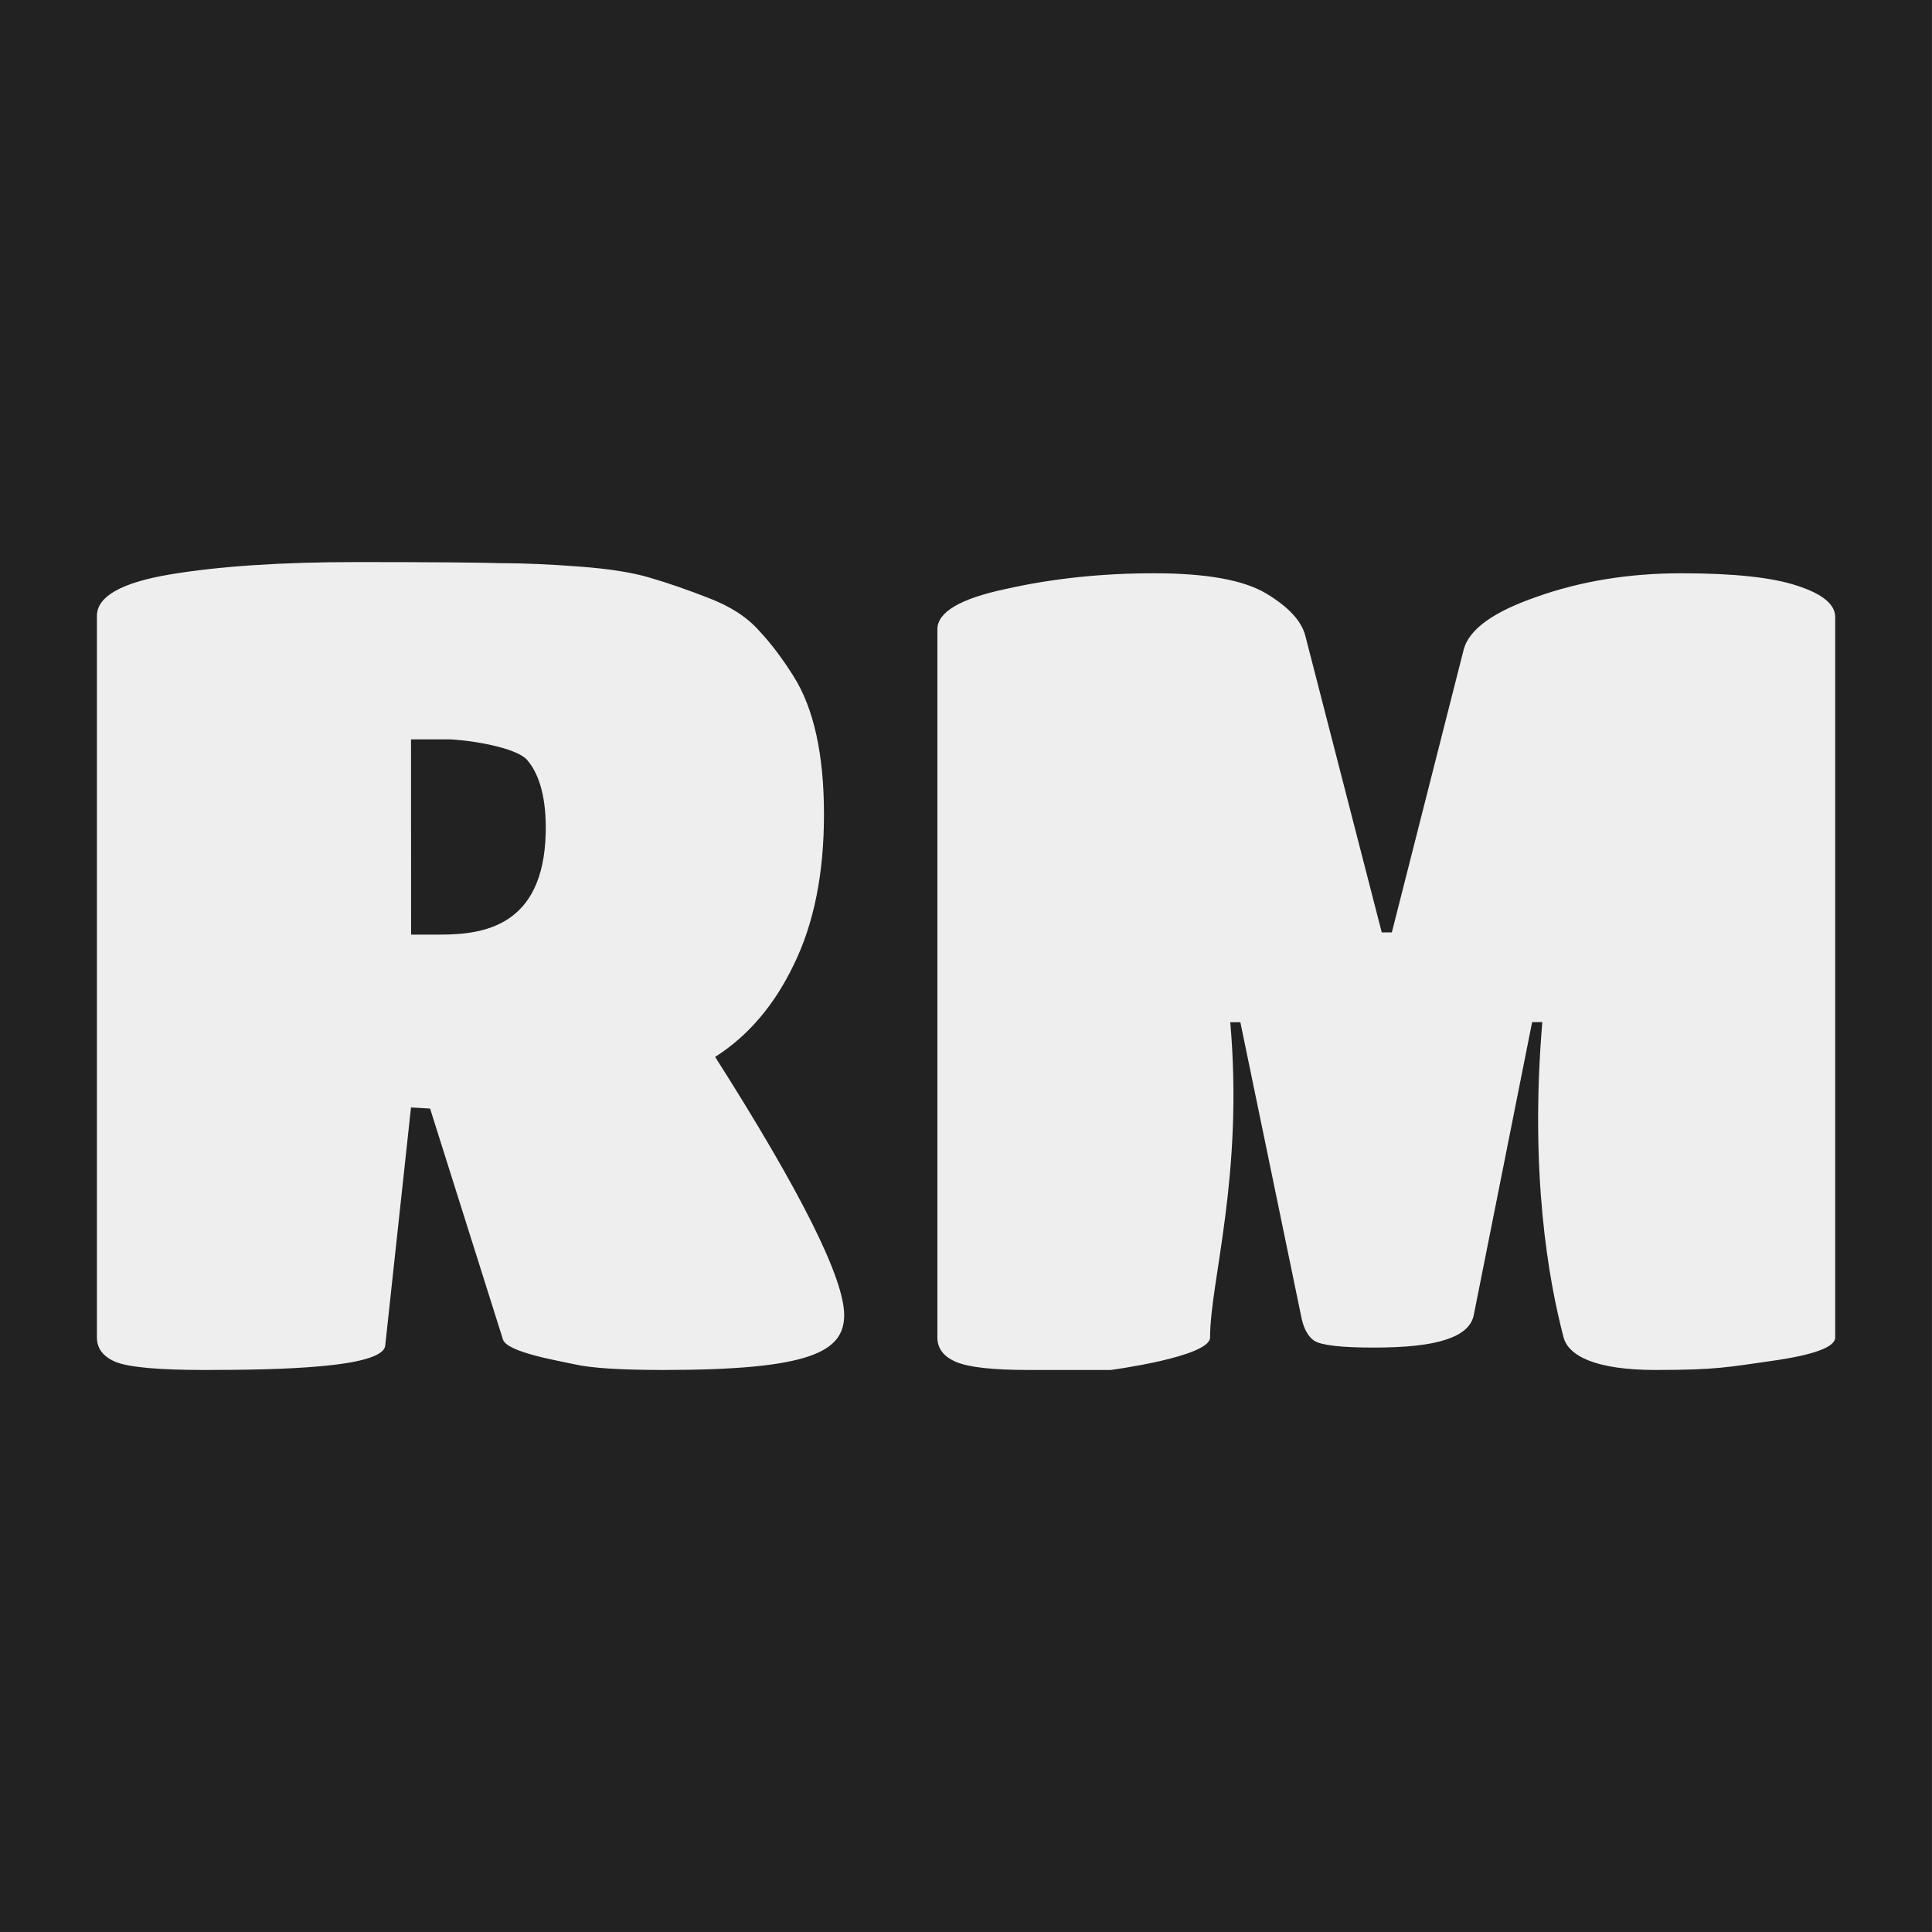
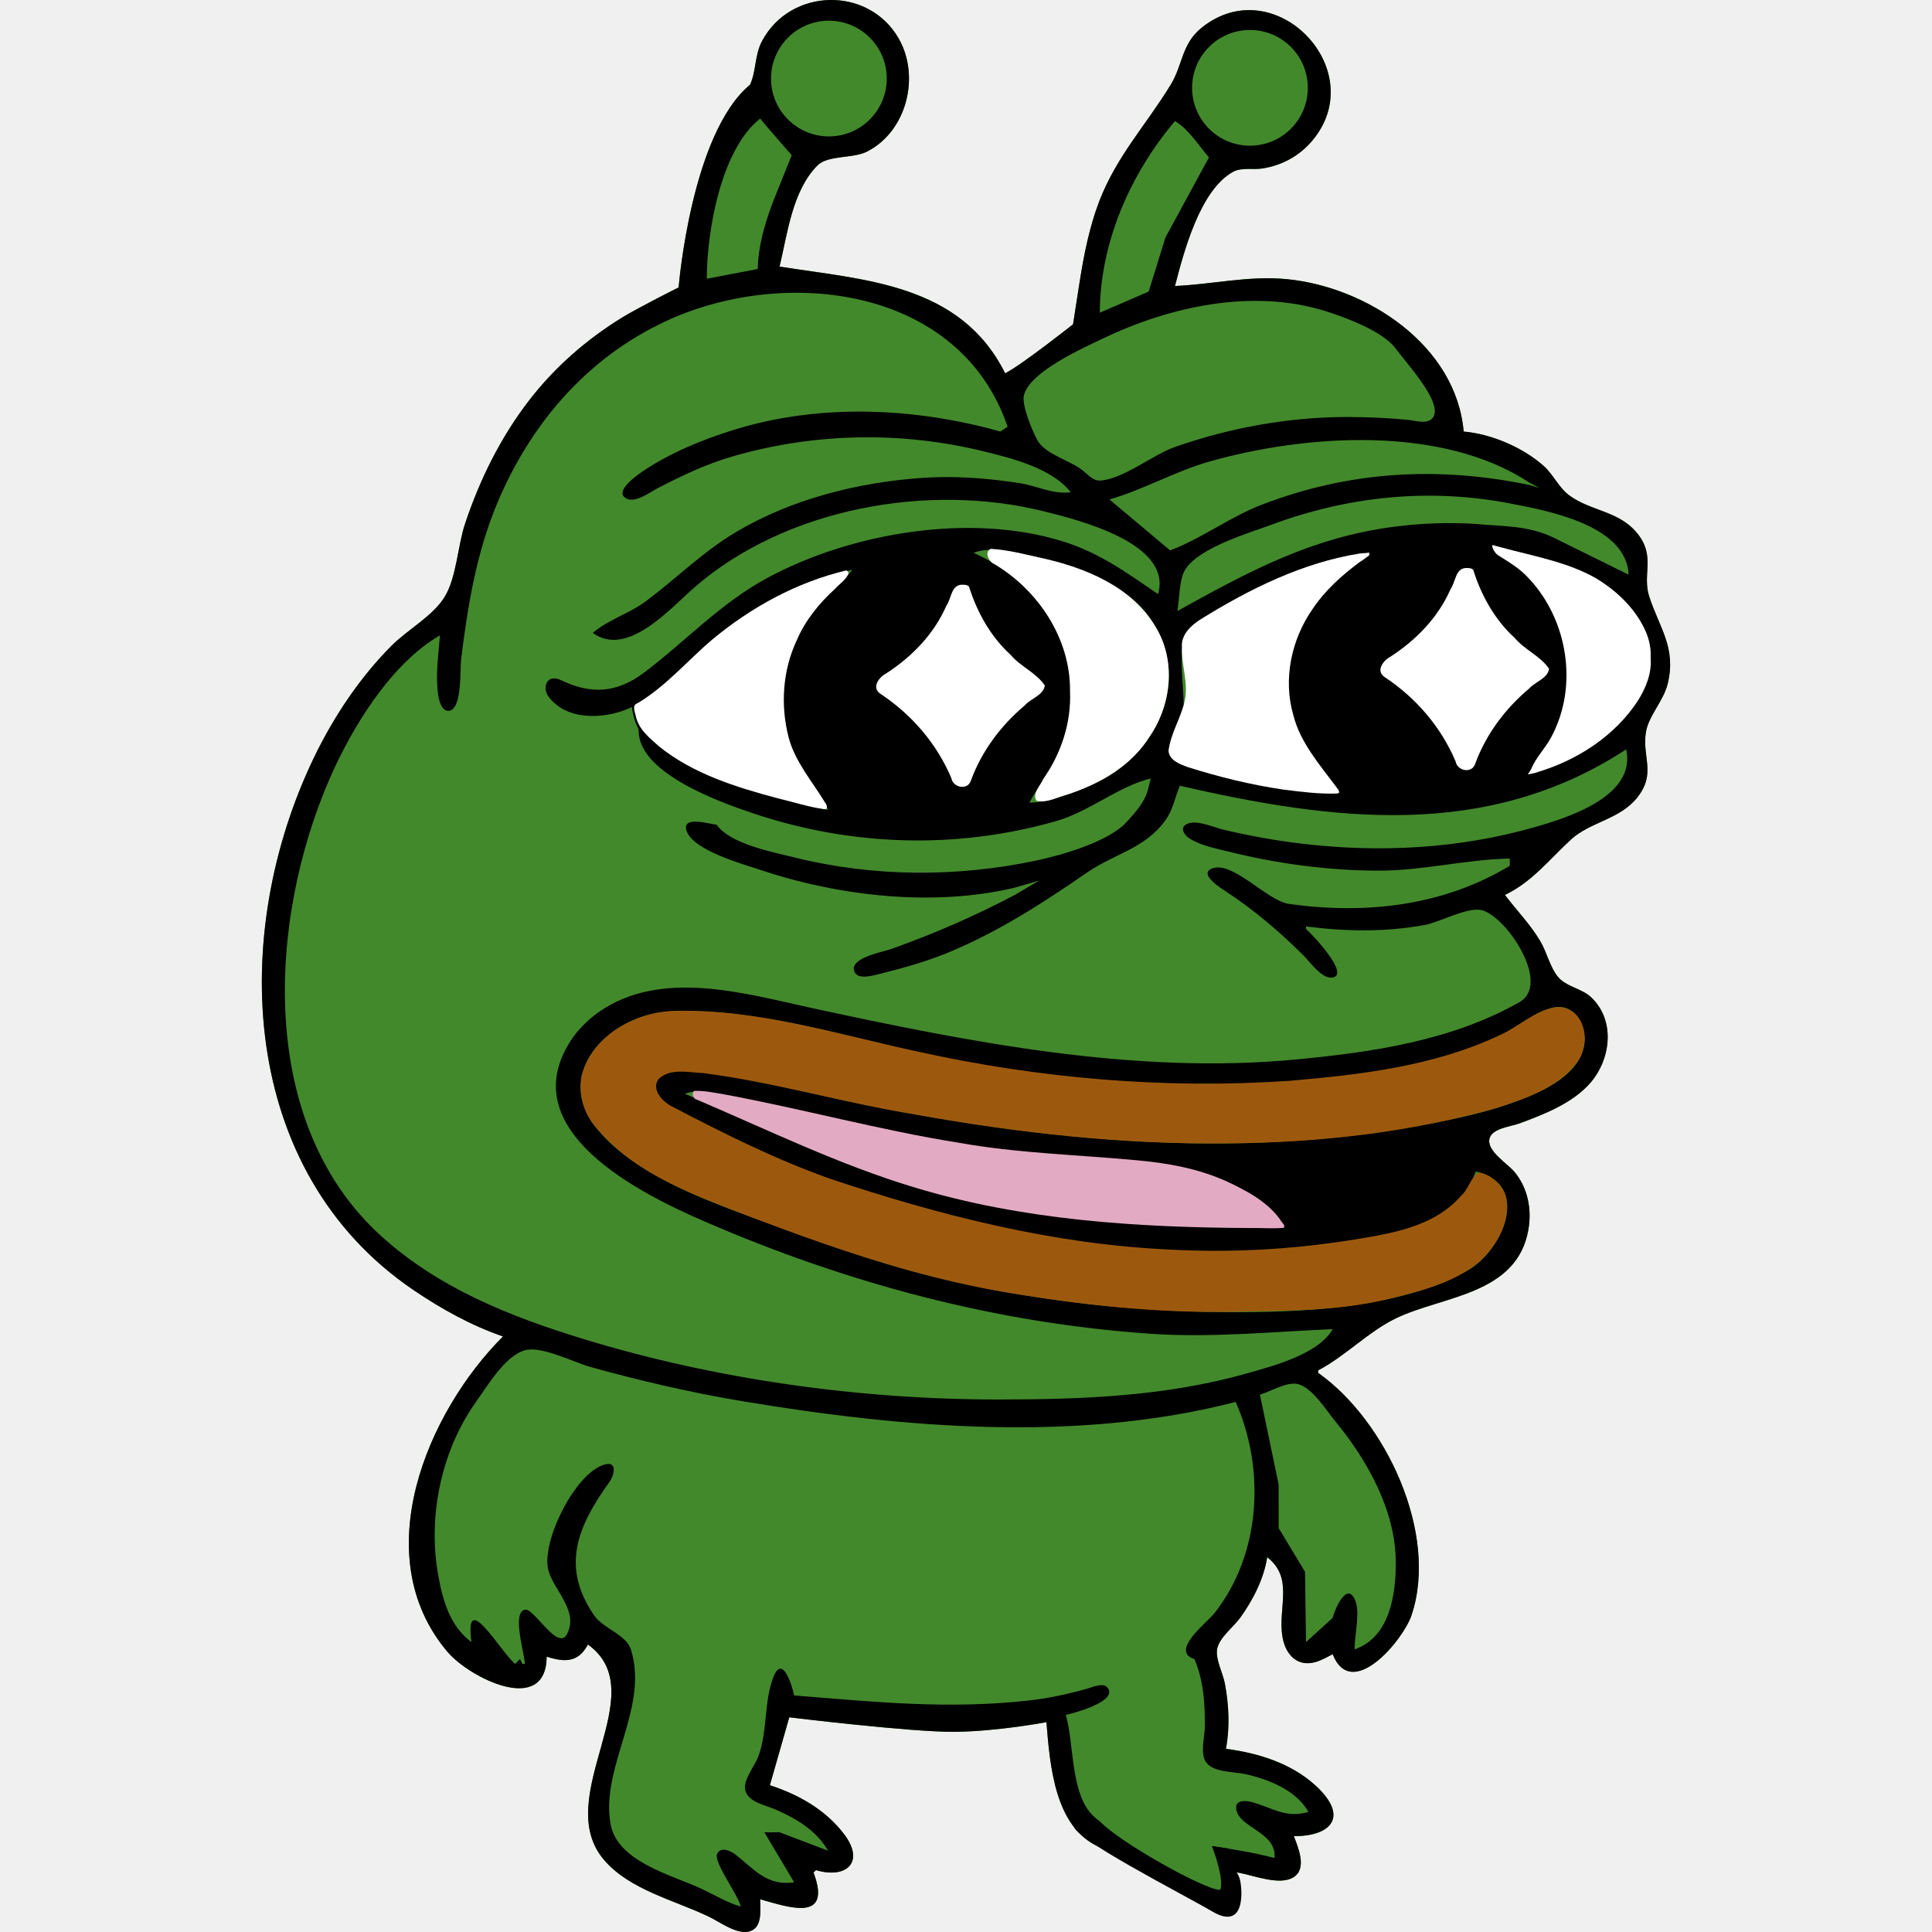
- <svg xmlns="http://www.w3.org/2000/svg" width="86.09" height="86.09" viewBox="0 0 22.778 22.778" version="1.1" id="svg1">
+ <svg xmlns="http://www.w3.org/2000/svg" width="796.394" height="796.394" viewBox="0 0 210.713 210.713" version="1.1" id="svg1" xml:space="preserve">
  <defs id="defs1" />
-   <g id="layer1" transform="translate(-72.4674,-68.07222)">
-     <rect style="fill:#222222;stroke-width:0.3;stroke-linecap:round;stroke-linejoin:round;fill-opacity:1" id="rect1" width="22.778" height="22.778" x="72.467" y="68.072" />
-     <path style="font-size:13.406px;font-family:'Titan One';-inkscape-font-specification:'Titan One';text-align:end;letter-spacing:0px;word-spacing:0px;text-anchor:end;fill:#eeeeee;stroke-width:1.306" d="m 77.009,83.937 c -0.029,0.264 -1.278,0.287 -2.129,0.287 -0.538,0 -0.886,-0.031 -1.045,-0.093 -0.15,-0.062 -0.225,-0.159 -0.225,-0.291 v -8.506 c 0,-0.229 0.287,-0.392 0.86,-0.489 0.582,-0.097 1.314,-0.146 2.196,-0.146 0.882,0 1.451,0.005 1.707,0.013 0.265,0 0.573,0.013 0.926,0.04 0.353,0.026 0.631,0.071 0.833,0.132 0.212,0.062 0.441,0.141 0.688,0.238 0.256,0.097 0.454,0.225 0.595,0.384 0.141,0.15 0.278,0.331 0.41,0.542 0.238,0.379 0.357,0.922 0.357,1.627 0,0.697 -0.119,1.288 -0.357,1.773 -0.229,0.476 -0.538,0.838 -0.926,1.085 1.014,1.596 1.521,2.611 1.521,3.043 0,0.432 -0.393,0.648 -2.13,0.648 -0.503,0 -0.851,-0.022 -1.045,-0.066 -0.194,-0.044 -0.794,-0.141 -0.847,-0.291 l -0.86,-2.725 -0.225,-0.013 z m 0.305,-4.846 h 0.344 c 0.512,0 1.214,-0.099 1.243,-1.191 0.011,-0.406 -0.071,-0.692 -0.212,-0.86 -0.132,-0.168 -0.763,-0.251 -0.939,-0.251 h -0.437 z m 8.243,5.133 H 84.591 c -0.415,0 -0.697,-0.031 -0.847,-0.093 -0.15,-0.062 -0.225,-0.159 -0.225,-0.291 V 75.492 c 0,-0.203 0.269,-0.362 0.807,-0.476 0.547,-0.123 1.129,-0.185 1.746,-0.185 0.617,0 1.058,0.079 1.323,0.238 0.265,0.159 0.419,0.326 0.463,0.503 l 0.9,3.493 h 0.119 l 0.847,-3.334 c 0.062,-0.238 0.348,-0.445 0.86,-0.622 0.52,-0.185 1.089,-0.278 1.707,-0.278 0.617,0 1.072,0.049 1.363,0.146 0.3,0.097 0.45,0.22 0.45,0.37 v 8.493 c 0,0.115 -0.251,0.207 -0.754,0.278 -0.503,0.071 -0.64,0.106 -1.363,0.106 -0.723,0 -1.029,-0.173 -1.085,-0.384 -0.178,-0.674 -0.401,-1.936 -0.251,-3.717 H 90.531 L 89.843,83.576 c -0.026,0.132 -0.137,0.229 -0.331,0.291 -0.185,0.062 -0.467,0.093 -0.847,0.093 -0.379,0 -0.613,-0.026 -0.701,-0.079 -0.079,-0.053 -0.132,-0.154 -0.159,-0.304 l -0.714,-3.453 h -0.119 c 0.159,1.817 -0.238,3.056 -0.238,3.717 0,0.229 -1.178,0.384 -1.178,0.384 z" id="text2" aria-label="Reaction Memes" />
+   <g id="layer1" transform="translate(-23.17407,-26.48676)">
+     <g id="g7" transform="translate(28.558,-5.878263e-5)">
+       <path d="m 49.477,172.244 c -8.283,8.283 -14.91,23.894 -6.082,34.372 2.423,2.876 10.786,7.061 10.844,0.553 1.952,0.619 3.437,0.672 4.498,-1.323 7.368,5.298 -4.123,16.625 1.768,23.503 2.803,3.273 7.718,4.387 11.462,6.199 1.173,0.567 3.099,2.025 4.469,1.563 1.366,-0.461 1.087,-2.361 1.087,-3.483 3.223,0.922 7.85,2.509 5.821,-2.91 l 0.265,-0.265 c 3.356,0.992 5.395,-0.901 3.035,-3.969 -2.037,-2.649 -4.943,-4.275 -8.062,-5.292 l 2.117,-7.408 c 0,0 13.297,1.623 17.992,1.584 4.695,-0.039 10.054,-1.054 10.054,-1.054 0.384,4.699 0.885,11.548 5.821,13.635 4.75,2.009 10.332,1.825 15.346,2.822 1.544,0.307 4.288,1.369 5.76,0.469 1.538,-0.941 0.53,-3.231 0.06,-4.491 4.146,0 6.014,-2.169 2.377,-5.51 -2.656,-2.44 -6.27,-3.561 -9.785,-4.015 0.439,-2.362 0.323,-4.788 -0.122,-7.144 -0.208,-1.105 -1.095,-2.752 -0.816,-3.856 0.306,-1.208 1.762,-2.298 2.483,-3.287 1.374,-1.885 2.605,-4.292 2.952,-6.615 2.968,2.291 1.116,5.553 1.674,8.731 0.332,1.887 1.613,3.284 3.617,2.699 0.652,-0.191 1.251,-0.539 1.852,-0.847 2.068,5.209 7.679,-1.527 8.593,-4.233 3.008,-8.904 -2.814,-21.269 -10.181,-26.458 v -0.265 c 2.999,-1.58 5.487,-4.227 8.467,-5.671 5.099,-2.47 13.214,-2.543 14.465,-9.675 0.394,-2.249 -0.066,-4.593 -1.557,-6.35 -0.728,-0.858 -3.089,-2.298 -2.666,-3.646 0.338,-1.075 2.348,-1.26 3.251,-1.596 2.592,-0.963 5.4,-2.041 7.384,-4.043 2.522,-2.545 3.229,-7.01 0.474,-9.679 -1.045,-1.012 -2.783,-1.174 -3.673,-2.277 -0.874,-1.084 -1.205,-2.689 -1.924,-3.895 -1.089,-1.827 -2.57,-3.342 -3.849,-5.027 2.963,-1.408 4.841,-3.869 7.189,-6.026 2.13,-1.957 5.301,-2.181 7.223,-4.568 2.121,-2.633 0.541,-4.403 0.962,-7.133 0.275,-1.781 1.931,-3.441 2.38,-5.292 0.959,-3.954 -0.888,-6.062 -2.014,-9.525 -0.762,-2.343 0.625,-4.246 -1.091,-6.614 -2.014,-2.78 -5.215,-2.603 -7.682,-4.457 -1.088,-0.818 -1.697,-2.244 -2.734,-3.168 -2.273,-2.024 -5.695,-3.488 -8.73,-3.753 -0.825,-9.45 -10.614,-15.792 -19.315,-16.624 -4.166,-0.398 -8.074,0.573 -12.171,0.749 0.95,-3.663 2.722,-10.502 6.361,-12.465 0.902,-0.487 2.171,-0.195 3.164,-0.351 2.155,-0.339 4.061,-1.375 5.469,-3.06 6.449,-7.718 -4.148,-18.676 -12.08,-12.297 -2.211,1.778 -2.05,4.045 -3.374,6.213 -2.682,4.389 -5.893,7.778 -7.792,12.7 -1.103,2.86 -1.704,5.974 -2.175,8.996 -0.211,1.353 -0.692,4.442 -0.692,4.442 0,0 -5.52,4.376 -7.402,5.347 -4.896,-9.829 -15.419,-10.179 -24.606,-11.642 0.859,-3.568 1.388,-8.266 4.13,-11.028 1.14,-1.149 3.864,-0.734 5.395,-1.507 4.333,-2.187 5.85,-8.178 3.471,-12.336 -3.285,-5.742 -11.796,-5.555 -14.902,0.265 -0.827,1.549 -0.62,3.244 -1.306,4.763 -6.449,5.342 -7.796,22.114 -7.796,22.114 0,0 -4.457,2.233 -6.19,3.303 -3.872,2.39 -7.296,5.378 -10.084,8.979 -3.121,4.031 -5.411,8.665 -7.02,13.494 -0.799,2.396 -0.92,5.79 -2.194,7.927 -1.252,2.1 -4.063,3.617 -5.792,5.347 -3.459,3.46 -6.316,7.733 -8.443,12.126 -9.36,19.332 -8.256,45.213 10.78,58.157 3.008,2.045 6.34,3.904 9.79,5.079 z" id="path2" style="fill:#42892c;fill-opacity:1" />
+       <path style="fill:#000000;stroke:none" d="m 49.477,172.244 c -8.283,8.283 -14.91,23.894 -6.082,34.372 2.423,2.876 10.786,7.061 10.844,0.553 1.952,0.619 3.437,0.672 4.498,-1.323 7.368,5.298 -4.123,16.625 1.768,23.503 2.803,3.273 7.718,4.387 11.462,6.199 1.173,0.567 3.099,2.025 4.469,1.563 1.366,-0.461 1.087,-2.361 1.087,-3.483 3.223,0.922 7.85,2.509 5.821,-2.91 l 0.265,-0.265 c 3.356,0.992 5.395,-0.901 3.035,-3.969 -2.037,-2.649 -4.943,-4.275 -8.062,-5.292 l 2.117,-7.408 c 0,0 13.297,1.623 17.992,1.584 4.695,-0.039 10.054,-1.054 10.054,-1.054 0.384,4.699 0.885,11.548 5.821,13.635 4.75,2.009 10.332,1.825 15.346,2.822 1.544,0.307 4.288,1.369 5.76,0.469 1.538,-0.941 0.53,-3.231 0.06,-4.491 4.146,0 6.014,-2.169 2.377,-5.51 -2.656,-2.44 -6.27,-3.561 -9.785,-4.015 0.439,-2.362 0.323,-4.788 -0.122,-7.144 -0.208,-1.105 -1.095,-2.752 -0.816,-3.856 0.306,-1.208 1.762,-2.298 2.483,-3.287 1.374,-1.885 2.605,-4.292 2.952,-6.615 2.968,2.291 1.116,5.553 1.674,8.731 0.332,1.887 1.613,3.284 3.617,2.699 0.652,-0.191 1.251,-0.539 1.852,-0.847 2.068,5.209 7.679,-1.527 8.593,-4.233 3.008,-8.904 -2.814,-21.269 -10.181,-26.458 v -0.265 c 2.999,-1.58 5.487,-4.227 8.467,-5.671 5.099,-2.47 13.214,-2.543 14.465,-9.675 0.394,-2.249 -0.066,-4.593 -1.557,-6.35 -0.728,-0.858 -3.089,-2.298 -2.666,-3.646 0.338,-1.075 2.348,-1.26 3.251,-1.596 2.592,-0.963 5.4,-2.041 7.384,-4.043 2.522,-2.545 3.229,-7.01 0.474,-9.679 -1.045,-1.012 -2.783,-1.174 -3.673,-2.277 -0.874,-1.084 -1.205,-2.689 -1.924,-3.895 -1.089,-1.827 -2.57,-3.342 -3.849,-5.027 2.963,-1.408 4.841,-3.869 7.189,-6.026 2.13,-1.957 5.301,-2.181 7.223,-4.568 2.121,-2.633 0.541,-4.403 0.962,-7.133 0.275,-1.781 1.931,-3.441 2.38,-5.292 0.959,-3.954 -0.888,-6.062 -2.014,-9.525 -0.762,-2.343 0.625,-4.246 -1.091,-6.614 -2.014,-2.78 -5.215,-2.603 -7.682,-4.457 -1.088,-0.818 -1.697,-2.244 -2.734,-3.168 -2.273,-2.024 -5.695,-3.488 -8.73,-3.753 -0.825,-9.45 -10.614,-15.792 -19.315,-16.624 -4.166,-0.398 -8.074,0.573 -12.171,0.749 0.95,-3.663 2.722,-10.502 6.361,-12.465 0.902,-0.487 2.171,-0.195 3.164,-0.351 2.155,-0.339 4.061,-1.375 5.469,-3.06 6.449,-7.718 -4.148,-18.676 -12.08,-12.297 -2.211,1.778 -2.05,4.045 -3.374,6.213 -2.682,4.389 -5.893,7.778 -7.792,12.7 -1.103,2.86 -1.704,5.974 -2.175,8.996 -0.211,1.353 -0.692,4.442 -0.692,4.442 0,0 -5.52,4.376 -7.402,5.347 -4.896,-9.829 -15.419,-10.179 -24.606,-11.642 0.859,-3.568 1.388,-8.266 4.13,-11.028 1.14,-1.149 3.864,-0.734 5.395,-1.507 4.333,-2.187 5.85,-8.178 3.471,-12.336 -3.285,-5.742 -11.796,-5.555 -14.902,0.265 -0.827,1.549 -0.62,3.244 -1.306,4.763 -6.449,5.342 -7.796,22.114 -7.796,22.114 0,0 -4.457,2.233 -6.19,3.303 -3.872,2.39 -7.296,5.378 -10.084,8.979 -3.121,4.031 -5.411,8.665 -7.02,13.494 -0.799,2.396 -0.92,5.79 -2.194,7.927 -1.252,2.1 -4.063,3.617 -5.792,5.347 -3.459,3.46 -6.316,7.733 -8.443,12.126 -9.36,19.332 -8.256,45.213 10.78,58.157 3.008,2.045 6.34,3.904 9.79,5.079 M 77.523,39.423 c 0.852,1.046 3.44,3.992 3.44,3.992 0,0 -1.156,2.902 -1.585,3.945 -1.09,2.647 -2.06,5.583 -2.12,8.467 l -5.556,1.058 c 0,-5.122 1.533,-14.106 5.821,-17.462 m 45.244,0.265 c 1.515,0.92 2.551,2.623 3.704,3.969 l -4.748,8.731 -1.828,5.9 -5.329,2.302 c 0.033,-7.733 3.367,-15.183 8.202,-20.902 m -18.256,33.337 -0.794,0.529 c -9.352,-2.634 -19.745,-3.093 -29.104,-0.173 -3.397,1.06 -6.814,2.456 -9.79,4.433 -0.588,0.391 -3.462,2.357 -1.801,3.084 0.96,0.421 2.57,-0.775 3.389,-1.201 2.65,-1.376 5.323,-2.636 8.202,-3.461 8.903,-2.55 18.267,-2.725 27.252,-0.532 3.108,0.759 7.476,1.847 9.525,4.464 -1.801,0.29 -3.757,-0.708 -5.556,-0.986 -3.488,-0.539 -7.051,-0.82 -10.583,-0.578 -7.034,0.482 -14.281,2.293 -20.373,5.917 -3.589,2.135 -6.477,5.037 -9.79,7.518 -1.834,1.373 -4.082,1.99 -5.821,3.475 3.771,2.743 8.424,-2.65 11.113,-4.985 9.938,-8.63 25.475,-11.427 38.1,-8.272 3.811,0.952 14.053,3.499 12.435,9.024 -3.376,-2.308 -6.346,-4.484 -10.319,-5.729 -10.113,-3.168 -23.089,-0.991 -32.279,3.959 -5.16,2.779 -8.883,6.897 -13.494,10.362 -2.958,2.223 -5.804,2.351 -8.995,0.805 -0.621,-0.301 -1.367,-0.346 -1.641,0.433 -0.352,0.999 0.655,1.921 1.377,2.435 1.942,1.382 4.995,1.212 7.143,0.402 3.722,-1.404 6.562,-5.056 9.525,-7.56 4.309,-3.642 9.793,-6.602 15.346,-7.751 -1.3,1.612 -3.047,2.819 -4.297,4.498 -3.307,4.444 -4.288,10.172 -2.198,15.346 0.959,2.374 2.808,4.105 3.849,6.35 -6.447,-1.588 -15.98,-3.453 -20.373,-8.996 H 64.294 c -0.491,4.806 8.694,8.089 12.435,9.348 10.729,3.611 22.187,3.964 33.073,0.857 3.635,-1.037 6.782,-3.789 10.319,-4.649 l -0.265,1.058 c -0.29,1.349 -1.203,2.424 -2.381,3.704 -2.003,2.176 -7.115,3.608 -9.79,4.178 -8.693,1.851 -17.82,1.815 -26.458,-0.335 -2.408,-0.599 -6.979,-1.461 -8.467,-3.578 -0.62,0.006 -3.773,-1.046 -3.277,0.635 0.638,2.165 6.141,3.668 8.04,4.304 8.571,2.868 18.885,4.064 27.781,1.94 l 2.655,-0.777 -2.655,1.57 c -4.397,2.313 -8.814,4.237 -13.494,5.902 -0.886,0.315 -4.294,0.916 -4.066,2.272 0.198,1.177 2.041,0.632 2.743,0.458 2.684,-0.665 5.392,-1.423 7.938,-2.507 5.407,-2.303 10,-5.299 14.817,-8.606 2.982,-2.048 6.27,-2.554 8.522,-5.721 0.81,-1.139 0.998,-2.448 1.532,-3.704 16.752,3.841 33.469,5.967 48.683,-3.969 1.111,5.111 -6.302,7.436 -10.054,8.504 -8.269,2.354 -16.896,2.792 -25.4,1.774 -2.844,-0.34 -5.678,-0.855 -8.467,-1.516 -1.068,-0.253 -2.846,-1.087 -3.924,-0.654 -0.951,0.381 -0.357,1.247 0.237,1.623 1.223,0.774 2.832,1.07 4.217,1.416 5.285,1.321 10.959,2.083 16.404,2.083 4.817,3.1e-4 9.516,-1.224 14.287,-1.323 v 0.794 c -7.291,4.389 -15.708,5.328 -24.077,4.157 -2.399,-0.336 -6.155,-4.755 -8.403,-3.86 -1.517,0.605 1.036,2.181 1.523,2.501 3.057,2.004 5.884,4.41 8.467,6.991 0.693,0.692 2.005,2.563 3.135,2.402 2.023,-0.289 -2.265,-4.784 -2.87,-5.312 v -0.265 c 4.382,0.554 8.596,0.631 12.965,-0.163 1.624,-0.295 4.797,-2.077 6.326,-1.582 2.754,0.891 7.429,8.047 3.991,10 -7.384,4.197 -16.009,5.458 -24.34,6.251 -17.605,1.675 -35.515,-1.868 -52.652,-5.567 -7.458,-1.61 -16.688,-4.424 -23.548,0.489 -1.099,0.787 -2.181,1.872 -2.919,3.006 -6.373,9.786 7.489,16.664 14.561,19.731 15.538,6.74 31.76,11.101 48.683,12.259 6.618,0.453 13.259,-0.223 19.844,-0.505 -1.548,2.721 -6.409,3.988 -9.26,4.8 -8.913,2.537 -18.053,2.873 -27.252,2.873 -15.083,0 -30.802,-2.185 -45.244,-6.608 -7.945,-2.433 -15.689,-5.511 -21.96,-11.164 -13.648,-12.303 -12.389,-34.515 -5.669,-49.961 2.409,-5.538 6.672,-12.52 12.019,-15.61 -0.165,2.094 -0.483,4.242 -0.216,6.35 0.076,0.602 0.36,2.019 1.242,1.873 1.409,-0.234 1.15,-4.525 1.279,-5.577 0.706,-5.749 1.65,-11.545 3.892,-16.933 3.625,-8.711 9.77,-15.928 18.408,-19.962 12.942,-6.043 32.085,-3.838 37.306,11.495 m 46.358,-0.953 c -0.589,0.733 -1.935,0.278 -2.702,0.205 -2.196,-0.209 -4.407,-0.309 -6.615,-0.309 -6.367,0 -12.776,1.16 -18.785,3.266 -2.423,0.849 -5.691,3.538 -8.178,3.665 -0.755,0.039 -1.348,-0.679 -1.886,-1.108 -1.342,-1.067 -4.053,-1.761 -4.906,-3.234 -0.56,-0.967 -1.777,-3.896 -1.504,-4.97 0.651,-2.559 6.331,-5.083 8.537,-6.144 7.339,-3.528 16.369,-5.524 24.342,-3.026 2.669,0.836 6.342,2.307 7.664,4.082 1.322,1.775 5.269,6.036 4.033,7.572 z m -51.914,-6.72 0.265,0.265 -0.265,-0.265 m 62.442,13.758 1.12,0.594 -1.12,-0.33 c -9.94,-2.051 -19.542,-1.524 -29.104,2.134 -3.509,1.342 -6.587,3.698 -10.054,5.01 l -6.615,-5.556 c 3.689,-1.063 7.12,-3.056 10.848,-4.12 10.508,-2.999 25.403,-4.011 34.925,2.268 m -51.329,0.265 0.265,0.265 -0.265,-0.265 m 0.617,0.441 0.088,0.176 -0.088,-0.176 m 61.56,9.349 -8.202,-4.05 c -2.845,-1.345 -5.371,-1.192 -8.467,-1.483 -2.976,-0.204 -6.046,-0.072 -8.996,0.315 -8.949,1.177 -15.816,4.881 -23.548,9.186 0.206,-1.216 0.199,-3.411 0.801,-4.442 1.43,-2.448 6.978,-4.059 9.518,-4.998 8.371,-3.096 17.146,-3.988 25.929,-2.304 4.29,0.823 12.719,2.403 12.965,7.776 m -14.817,-3.175 c 5.323,1.618 10.61,1.939 14.654,6.395 7.399,8.153 -2.921,16.679 -10.685,18.476 0.636,-1.518 1.914,-2.735 2.663,-4.233 1.956,-3.912 1.941,-8.404 0.352,-12.435 -0.949,-2.408 -2.536,-4.557 -4.602,-6.117 -0.651,-0.492 -2.533,-1.23 -2.381,-2.085 m -50.535,28.046 c 1.263,-2.475 3.074,-4.387 3.855,-7.144 2.462,-8.687 -1.958,-16.548 -9.941,-20.108 2.059,-0.864 5.556,0.167 7.673,0.642 4.039,0.905 8.841,2.823 11.396,6.241 5.053,6.76 0.852,15.387 -6.105,18.364 -2.193,0.939 -4.468,1.9 -6.879,2.005 m 37.042,-27.252 v 0.265 c -6.522,4.006 -10.845,11.079 -7.92,18.785 1.066,2.808 3.062,4.745 4.745,7.144 -4.698,0 -9.515,-0.86 -14.023,-2.154 -1.13,-0.324 -3.851,-0.842 -4.463,-1.947 2.876,-3.03 0.373,-9.605 1.57,-13.051 0.754,-1.48 3.108,-2.514 4.48,-3.326 4.671,-2.764 10.199,-5.017 15.61,-5.716 m -24.871,2.646 0.265,0.265 -0.265,-0.265 m 33.867,0.355 c 5.147,-1.024 6.739,6.902 1.587,7.92 -4.898,0.968 -6.528,-6.937 -1.587,-7.92 m -54.769,1.601 c 4.914,-1.099 7.081,6.648 2.117,7.95 -5.31,1.393 -7.472,-6.753 -2.117,-7.95 m 46.831,4.129 c 0.628,2.278 2,3.776 3.969,5.027 v 0.265 c -1.982,1.354 -3.19,2.741 -3.969,5.027 h -0.529 c -0.951,-2.39 -2.003,-3.705 -4.233,-5.027 v -0.265 c 2.153,-1.324 3.436,-2.596 4.233,-5.027 h 0.529 m -55.298,1.852 c 0.66,2.289 2.039,3.709 3.969,5.027 v 0.529 c -2.093,1.287 -3.387,2.577 -3.969,5.027 l -4.763,-5.027 v -0.529 c 2.167,-1.284 3.413,-2.619 4.233,-5.027 h 0.529 m -25.929,2.646 0.265,0.265 -0.265,-0.265 m 92.604,2.117 h 0.265 l 2.381,2.91 v 0.265 l -2.117,2.91 h -0.794 l -1.852,-3.44 2.117,-2.646 m -54.504,2.117 2.381,3.704 -2.381,2.91 -2.646,-3.704 2.646,-2.91 m -37.835,1.058 0.265,0.265 -0.265,-0.265 m 86.001,1.808 c 1.388,-0.294 1.867,1.887 0.49,2.227 -1.409,0.348 -1.942,-1.919 -0.49,-2.227 m -54.763,2.072 c 1.464,-0.162 1.621,2.304 0.237,2.491 -1.418,0.193 -1.669,-2.333 -0.237,-2.491 m -27.005,2.471 0.265,0.265 -0.265,-0.265 m 2.117,1.058 0.265,0.265 -0.265,-0.265 m 99.219,0 0.265,0.265 -0.265,-0.265 m -3.969,1.852 0.265,0.265 -0.265,-0.265 m -85.725,1.852 0.265,0.265 -0.265,-0.265 m 45.773,4.498 0.265,0.265 -0.265,-0.265 m 1.058,2.117 0.265,0.265 -0.265,-0.265 m 0.794,0.529 0.265,0.265 -0.265,-0.265 m 2.117,1.587 0.265,0.265 -0.265,-0.265 m 2.117,1.587 0.265,0.265 -0.265,-0.265 m 6.085,1.323 0.265,0.265 -0.265,-0.265 m 21.96,7.408 0.265,0.265 -0.265,-0.265 m -0.529,0.265 0.265,0.265 -0.265,-0.265 m -3.704,18.521 c 6.166,1.467 2.837,8.651 -0.794,10.734 -6.867,3.94 -16.849,4.574 -24.606,4.611 -10.602,0.051 -21.124,-1.026 -31.485,-3.327 C 92.106,164.808 85.693,162.589 79.375,160.253 72.968,157.884 64.4,155.114 59.852,149.754 54.579,143.54 61.209,137.088 67.733,136.8 c 10.511,-0.464 21.455,3.577 31.75,5.434 15.224,2.746 31.026,3.526 46.302,0.927 4.118,-0.7 8.355,-1.823 12.171,-3.544 1.909,-0.861 4.319,-3.049 6.35,-3.285 2.163,-0.252 3.336,2.041 3.125,3.897 -0.276,2.424 -2.416,4.052 -4.448,5.077 -4.349,2.194 -9.267,3.163 -14.023,4.02 -19.905,3.589 -40.381,1.579 -60.06,-2.365 -5.803,-1.163 -11.578,-2.779 -17.462,-3.483 -1.327,-0.159 -5.409,-0.676 -5.357,1.512 0.042,1.786 3.247,2.98 4.564,3.639 4.913,2.458 9.86,4.936 15.081,6.68 16.726,5.586 34.7,9.343 52.388,6.991 5.971,-0.794 15.132,-1.328 17.462,-8.05 m 1.587,-17.462 0.265,0.265 -0.265,-0.265 m -4.498,1.587 0.265,0.265 -0.265,-0.265 m -1.587,0.529 0.265,0.265 -0.265,-0.265 m -91.017,1.058 0.265,0.265 -0.265,-0.265 m 74.613,20.373 c -13.388,0.009 -26.127,-0.367 -39.158,-4.082 -9.196,-2.621 -17.427,-6.82 -26.194,-10.47 1.343,-0.562 3.1,-0.031 4.498,0.199 3.718,0.614 7.436,1.522 11.113,2.354 6.789,1.536 13.708,3.008 20.637,3.753 5.507,0.592 11.216,0.625 16.669,1.483 3.92,0.617 10.538,3.019 12.435,6.763 m -41.54,-12.965 0.265,0.265 -0.265,-0.265 m -3.704,19.315 0.265,0.265 -0.265,-0.265 m 49.742,5.292 0.265,0.265 -0.265,-0.265 m -9.79,7.408 c 3.258,7.35 2.75,16.608 -2.294,23.019 -0.812,1.033 -4.943,4.166 -2.204,5.027 0.998,2.32 1.168,4.908 1.135,7.408 -0.014,1.071 -0.531,2.937 0.143,3.858 0.822,1.124 3.043,1.005 4.278,1.282 2.538,0.568 5.543,1.751 6.879,4.121 -2.576,0.761 -3.989,-0.536 -6.35,-1.109 -0.514,-0.125 -1.533,-0.177 -1.533,0.609 0,2.203 4.477,2.61 4.179,5.527 -4.554,-1.179 -9.138,-1.529 -13.758,-2.273 -2.249,-0.362 -4.951,-0.897 -6.443,-2.8 -2.01,-2.565 -1.68,-7.438 -2.553,-10.537 0.815,-0.17 5.808,-1.48 4.527,-2.991 -0.467,-0.551 -1.601,-0.035 -2.146,0.118 -2.096,0.589 -4.183,1.056 -6.35,1.299 -8.899,1 -16.828,0.161 -25.665,-0.542 -0.155,-0.82 -1.214,-4.545 -2.222,-2.1 -1.081,2.623 -0.656,5.945 -1.666,8.715 -0.375,1.028 -1.684,2.584 -1.449,3.693 0.278,1.308 2.191,1.652 3.221,2.094 2.316,0.995 4.534,2.306 5.821,4.532 l -5.292,-2.014 -1.653,0.009 3.241,5.445 c -2.933,0.458 -4.378,-1.428 -6.396,-3.023 -0.496,-0.392 -1.63,-0.925 -2.003,-0.066 -0.398,0.917 2.272,4.414 2.578,5.736 -1.494,-0.43 -2.832,-1.248 -4.233,-1.91 -3.24,-1.529 -9.218,-2.938 -9.967,-7.086 -1.125,-6.235 4.226,-12.639 2.22,-19.038 -0.512,-1.632 -3.019,-2.277 -4.011,-3.717 -3.681,-5.348 -1.789,-9.745 1.666,-14.551 0.462,-0.642 0.962,-2.294 -0.498,-1.912 -3.176,0.833 -6.906,8.304 -6.184,11.437 0.506,2.194 3.393,4.487 2.061,7.055 -1.002,1.932 -3.579,-2.819 -4.574,-2.654 -1.501,0.248 -0.032,4.841 -0.029,5.918 H 51.594 L 51.329,207.433 50.8,207.963 c -1.687,-1.436 -5.562,-8.353 -4.763,-2.381 -2.323,-1.715 -3.093,-4.433 -3.601,-7.144 -1.208,-6.446 0.275,-13.694 4.093,-19.05 1.239,-1.738 3.16,-5.012 5.329,-5.636 1.784,-0.514 5.355,1.323 7.144,1.82 5.492,1.526 11.044,2.814 16.669,3.751 17.406,2.9 36.434,4.535 53.71,0.065 m 6.35,-5.556 0.265,0.265 -0.265,-0.265 m 6.615,32.544 c 0,-1.466 0.612,-3.945 0.101,-5.275 -0.893,-2.322 -2.278,0.953 -2.482,1.835 l -2.91,2.646 -0.111,-7.673 -2.871,-4.763 -0.004,-4.763 -2.041,-9.79 c 1.18,-0.322 2.968,-1.477 4.188,-1.14 1.575,0.435 3.051,2.857 4.034,4.05 3.495,4.242 6.567,9.705 6.594,15.346 0.017,3.511 -0.625,8.208 -4.498,9.525 m -63.765,17.462 0.265,0.265 -0.265,-0.265 M 133.35,228.6 l 0.265,0.265 z" id="path1" />
+       <path style="fill:none;fill-opacity:1;stroke:#000000;stroke-width:0.3;stroke-linecap:round;stroke-linejoin:round" d="m 67.913,109.821 c -2.9,-2.292 -4.163,-3.976 -4.35,-7.343" id="path5" />
+       <path style="fill:#9c590e;fill-opacity:1;stroke:none;stroke-width:0.765;stroke-linecap:round;stroke-linejoin:round" d="m 621.192,515.261 c -8.973,1.286 -15.69,8.332 -23.841,11.786 -26.925,12.617 -57.019,16.091 -86.297,18.598 -51.208,3.463 -102.867,-0.963 -152.906,-12.02 -33.494,-7.166 -66.924,-17.9 -101.549,-16.792 -15.977,0.843 -33.045,10.607 -37.243,26.855 -1.394,8.141 1.262,16.622 7.146,22.435 16.39,18.923 40.882,27.126 63.477,35.973 35.836,13.583 72.39,25.958 110.405,31.732 31.055,4.993 62.537,7.993 94.014,6.846 19.198,-0.287 38.558,-0.508 57.329,-5.055 13.624,-3.344 28.262,-6.801 38.938,-16.467 6.817,-6.977 12.615,-17.582 9.169,-27.471 -2.025,-4.041 -6.143,-7.645 -10.679,-8.278 -3.412,2.163 -4.095,6.926 -7.188,9.556 -11.437,13.268 -29.929,15.81 -46.224,18.447 -24.461,3.834 -49.238,5.118 -73.986,3.787 -47.816,-2.155 -94.671,-14.048 -139.92,-29.182 -22.339,-7.945 -43.763,-18.545 -64.73,-29.588 -4.04,-1.78 -9.171,-7.057 -6.024,-11.461 4.843,-4.748 12.373,-2.722 18.469,-2.512 29.358,3.799 57.893,12.246 87.112,17.036 43.044,7.755 86.729,12.579 130.515,11.92 36.724,-0.336 73.614,-4.533 109.028,-14.451 12.182,-3.985 25.664,-8.31 33.611,-19.041 5.093,-6.864 4.041,-19.508 -5.081,-22.309 -1.152,-0.314 -2.355,-0.416 -3.546,-0.344 z" id="path8" transform="scale(0.2645833)" />
+       <path style="fill:#e3abc3;fill-opacity:1;stroke:none;stroke-width:0.382;stroke-linecap:round;stroke-linejoin:round" d="m 265.789,549.798 c -1.114,0.934 -0.497,3.309 1.117,3.591 29.592,12.643 58.668,26.824 89.55,36.145 44.879,13.61 92.11,16.568 138.752,16.781 4.54,-0.067 9.13,0.308 13.643,-0.09 0.791,-1.197 -1.131,-2.399 -1.564,-3.479 -5.252,-7.288 -13.493,-11.626 -21.421,-15.403 -11.953,-5.521 -25.039,-7.864 -38.071,-8.999 -24.237,-2.246 -48.634,-2.86 -72.641,-7.136 -32.799,-5.206 -64.867,-14.069 -97.513,-20.092 -3.92,-0.638 -7.859,-1.482 -11.853,-1.319 z" id="path9" transform="scale(0.2645833)" />
+       <path style="fill:#ffffff;fill-opacity:1;stroke:none;stroke-width:0.765;stroke-linecap:round;stroke-linejoin:round" d="m 388.032,326.348 c -2.815,1.31 -0.688,5.486 1.588,6.337 18.103,10.823 31.308,30.767 31.109,52.208 0.573,13.013 -3.603,25.778 -11.071,36.382 -1.012,2.679 -4.71,6.002 -2.734,8.932 4.32,1.039 8.76,-1.59 12.899,-2.64 13.295,-4.373 26.237,-11.775 33.794,-23.943 8.954,-13.116 10.904,-31.372 2.344,-45.179 -9.937,-16.706 -29.287,-24.472 -47.446,-28.42 -6.757,-1.482 -13.553,-3.3 -20.483,-3.677 z" id="path10" transform="scale(0.2645833)" />
+       <path style="fill:#ffffff;fill-opacity:1;stroke:none;stroke-width:0.382;stroke-linecap:round;stroke-linejoin:round" d="m 328.312,335.285 c -20.287,4.87 -39.072,15.145 -55.05,28.448 -10.264,8.717 -19.109,19.258 -30.748,26.224 -2.497,0.773 -1.174,3.437 -0.814,5.228 1.097,5.453 5.665,9.101 9.605,12.597 14.082,11.338 31.731,16.813 48.939,21.398 6.436,1.507 12.782,3.618 19.338,4.499 1.677,-0.067 0.769,-2.005 0.153,-2.762 -5.295,-8.759 -12.339,-16.766 -15.001,-26.835 -3.421,-13.243 -2.492,-27.644 3.371,-40.083 3.508,-8.233 9.265,-15.255 15.847,-21.25 1.776,-2.009 4.4,-3.579 5.409,-6.129 0.032,-0.602 -0.324,-1.427 -1.049,-1.333 z" id="path15" transform="scale(0.2645833)" />
+       <path style="fill:#ffffff;fill-opacity:1;stroke:none;stroke-width:0.382;stroke-linecap:round;stroke-linejoin:round" d="m 540.236,328.254 c -23.534,3.759 -45.276,14.516 -65.365,26.947 -4.104,2.513 -8.471,6.466 -8.019,11.749 -0.245,7.31 2.719,14.62 1.224,21.773 -1.495,7.152 -5.841,13.536 -6.744,20.845 0.276,3.991 4.704,5.548 7.889,6.731 12.866,4.087 26.046,7.315 39.409,9.286 7.425,0.906 14.926,1.925 22.412,1.606 1.541,-0.73 -0.504,-2.355 -0.938,-3.193 -6.738,-9.012 -14.454,-17.875 -17.301,-29.022 -4.352,-14.848 -0.849,-31.281 7.946,-43.868 5.132,-7.681 12.088,-13.916 19.459,-19.368 0.823,-0.389 3.82,-2.717 3.82,-2.717 l 0.1,-1.067 c 0,0 -3.808,0.295 -3.893,0.298 z" id="path16" transform="scale(0.2645833)" />
+       <path style="fill:#ffffff;fill-opacity:1;stroke:none;stroke-width:0.382;stroke-linecap:round;stroke-linejoin:round" d="m 594.882,324.764 c -0.446,0.959 1.125,3.724 2.681,4.453 4.308,2.741 8.774,5.373 12.206,9.241 16.229,17.137 20.593,44.644 9.308,65.522 -2.357,4.503 -6.216,8.223 -8.168,12.929 -0.139,0.51 -1.481,2.43 -1.481,2.43 0,0 3.35,-0.582 4.096,-0.979 16.346,-4.929 31.694,-14.83 41.173,-29.243 3.404,-5.316 5.912,-11.501 5.373,-17.927 0.292,-4.86 -1.135,-9.609 -3.531,-13.801 -4.362,-7.984 -11.376,-14.328 -19.105,-18.985 -11.806,-6.65 -25.337,-8.987 -38.27,-12.48 -0.701,-0.137 -4.281,-1.161 -4.281,-1.161 z" id="path21" transform="scale(0.2645833)" />
+       <path style="fill:#000000;fill-opacity:1;stroke:none;stroke-width:0.3;stroke-linecap:round;stroke-linejoin:round" d="m 111.694,225.534 c -0.196,1.382 11.644,7.382 15.16,9.44 3.516,2.058 3.291,-2.119 3.014,-3.413 -0.277,-1.294 -1.518,-1.688 -1.266,-3.455" id="path22" />
+       <path style="fill:#42892c;fill-opacity:1;stroke:none;stroke-width:0.3;stroke-linecap:round;stroke-linejoin:round" d="m 114.592,225.138 c 1.969,2.19 11.586,7.575 13.091,7.46 0.592,-1.041 -1.096,-6.149 -2.484,-7.726 -1.388,-1.578 -10.607,0.266 -10.607,0.266 z" id="path23" />
+       <circle style="fill:#42892c;fill-opacity:1;stroke:none;stroke-width:0.3;stroke-linecap:round;stroke-linejoin:round" id="path3" cx="85.019" cy="35.054" r="6.31" />
+       <circle style="fill:#42892c;fill-opacity:1;stroke:none;stroke-width:0.3;stroke-linecap:round;stroke-linejoin:round" id="path3-7" cx="130.942" cy="36.066" r="6.31" />
+       <circle style="fill:#000000;fill-opacity:1;stroke:none;stroke-width:0.3;stroke-linecap:round;stroke-linejoin:round" id="path4" cx="95.934" cy="101.628" r="13.229" />
+       <circle style="fill:#000000;fill-opacity:1;stroke:none;stroke-width:0.3;stroke-linecap:round;stroke-linejoin:round" id="path4-4" cx="150.174" cy="100.57" r="13.229" />
+       <path style="fill:#ffffff;fill-opacity:1;stroke:none;stroke-width:0.216;stroke-linecap:round;stroke-linejoin:round" d="m 99.644,90.261 c -1.306,-0.081 -1.247,1.514 -1.816,2.297 -1.35,3.094 -3.763,5.565 -6.57,7.382 -0.765,0.402 -1.613,1.505 -0.656,2.192 3.41,2.245 6.18,5.439 7.773,9.221 0.188,1.059 1.794,1.362 2.138,0.254 1.177,-3.199 3.254,-5.984 5.853,-8.173 0.664,-0.765 2.029,-1.1 2.207,-2.178 -0.94,-1.402 -2.668,-2.072 -3.754,-3.371 -2.176,-1.986 -3.652,-4.653 -4.521,-7.426 -0.167,-0.174 -0.426,-0.203 -0.654,-0.199 z" id="path6" />
+       <path style="fill:#ffffff;fill-opacity:1;stroke:none;stroke-width:0.216;stroke-linecap:round;stroke-linejoin:round" d="m 154.639,88.438 c -1.306,-0.081 -1.247,1.514 -1.816,2.297 -1.35,3.094 -3.763,5.565 -6.57,7.382 -0.765,0.402 -1.613,1.505 -0.656,2.192 3.41,2.245 6.18,5.439 7.773,9.221 0.188,1.059 1.794,1.362 2.138,0.254 1.177,-3.199 3.254,-5.984 5.853,-8.173 0.664,-0.765 2.029,-1.1 2.207,-2.178 -0.94,-1.402 -2.668,-2.072 -3.754,-3.371 -2.176,-1.986 -3.652,-4.653 -4.521,-7.426 -0.167,-0.174 -0.426,-0.203 -0.654,-0.199 z" id="path7" />
+     </g>
  </g>
</svg>
